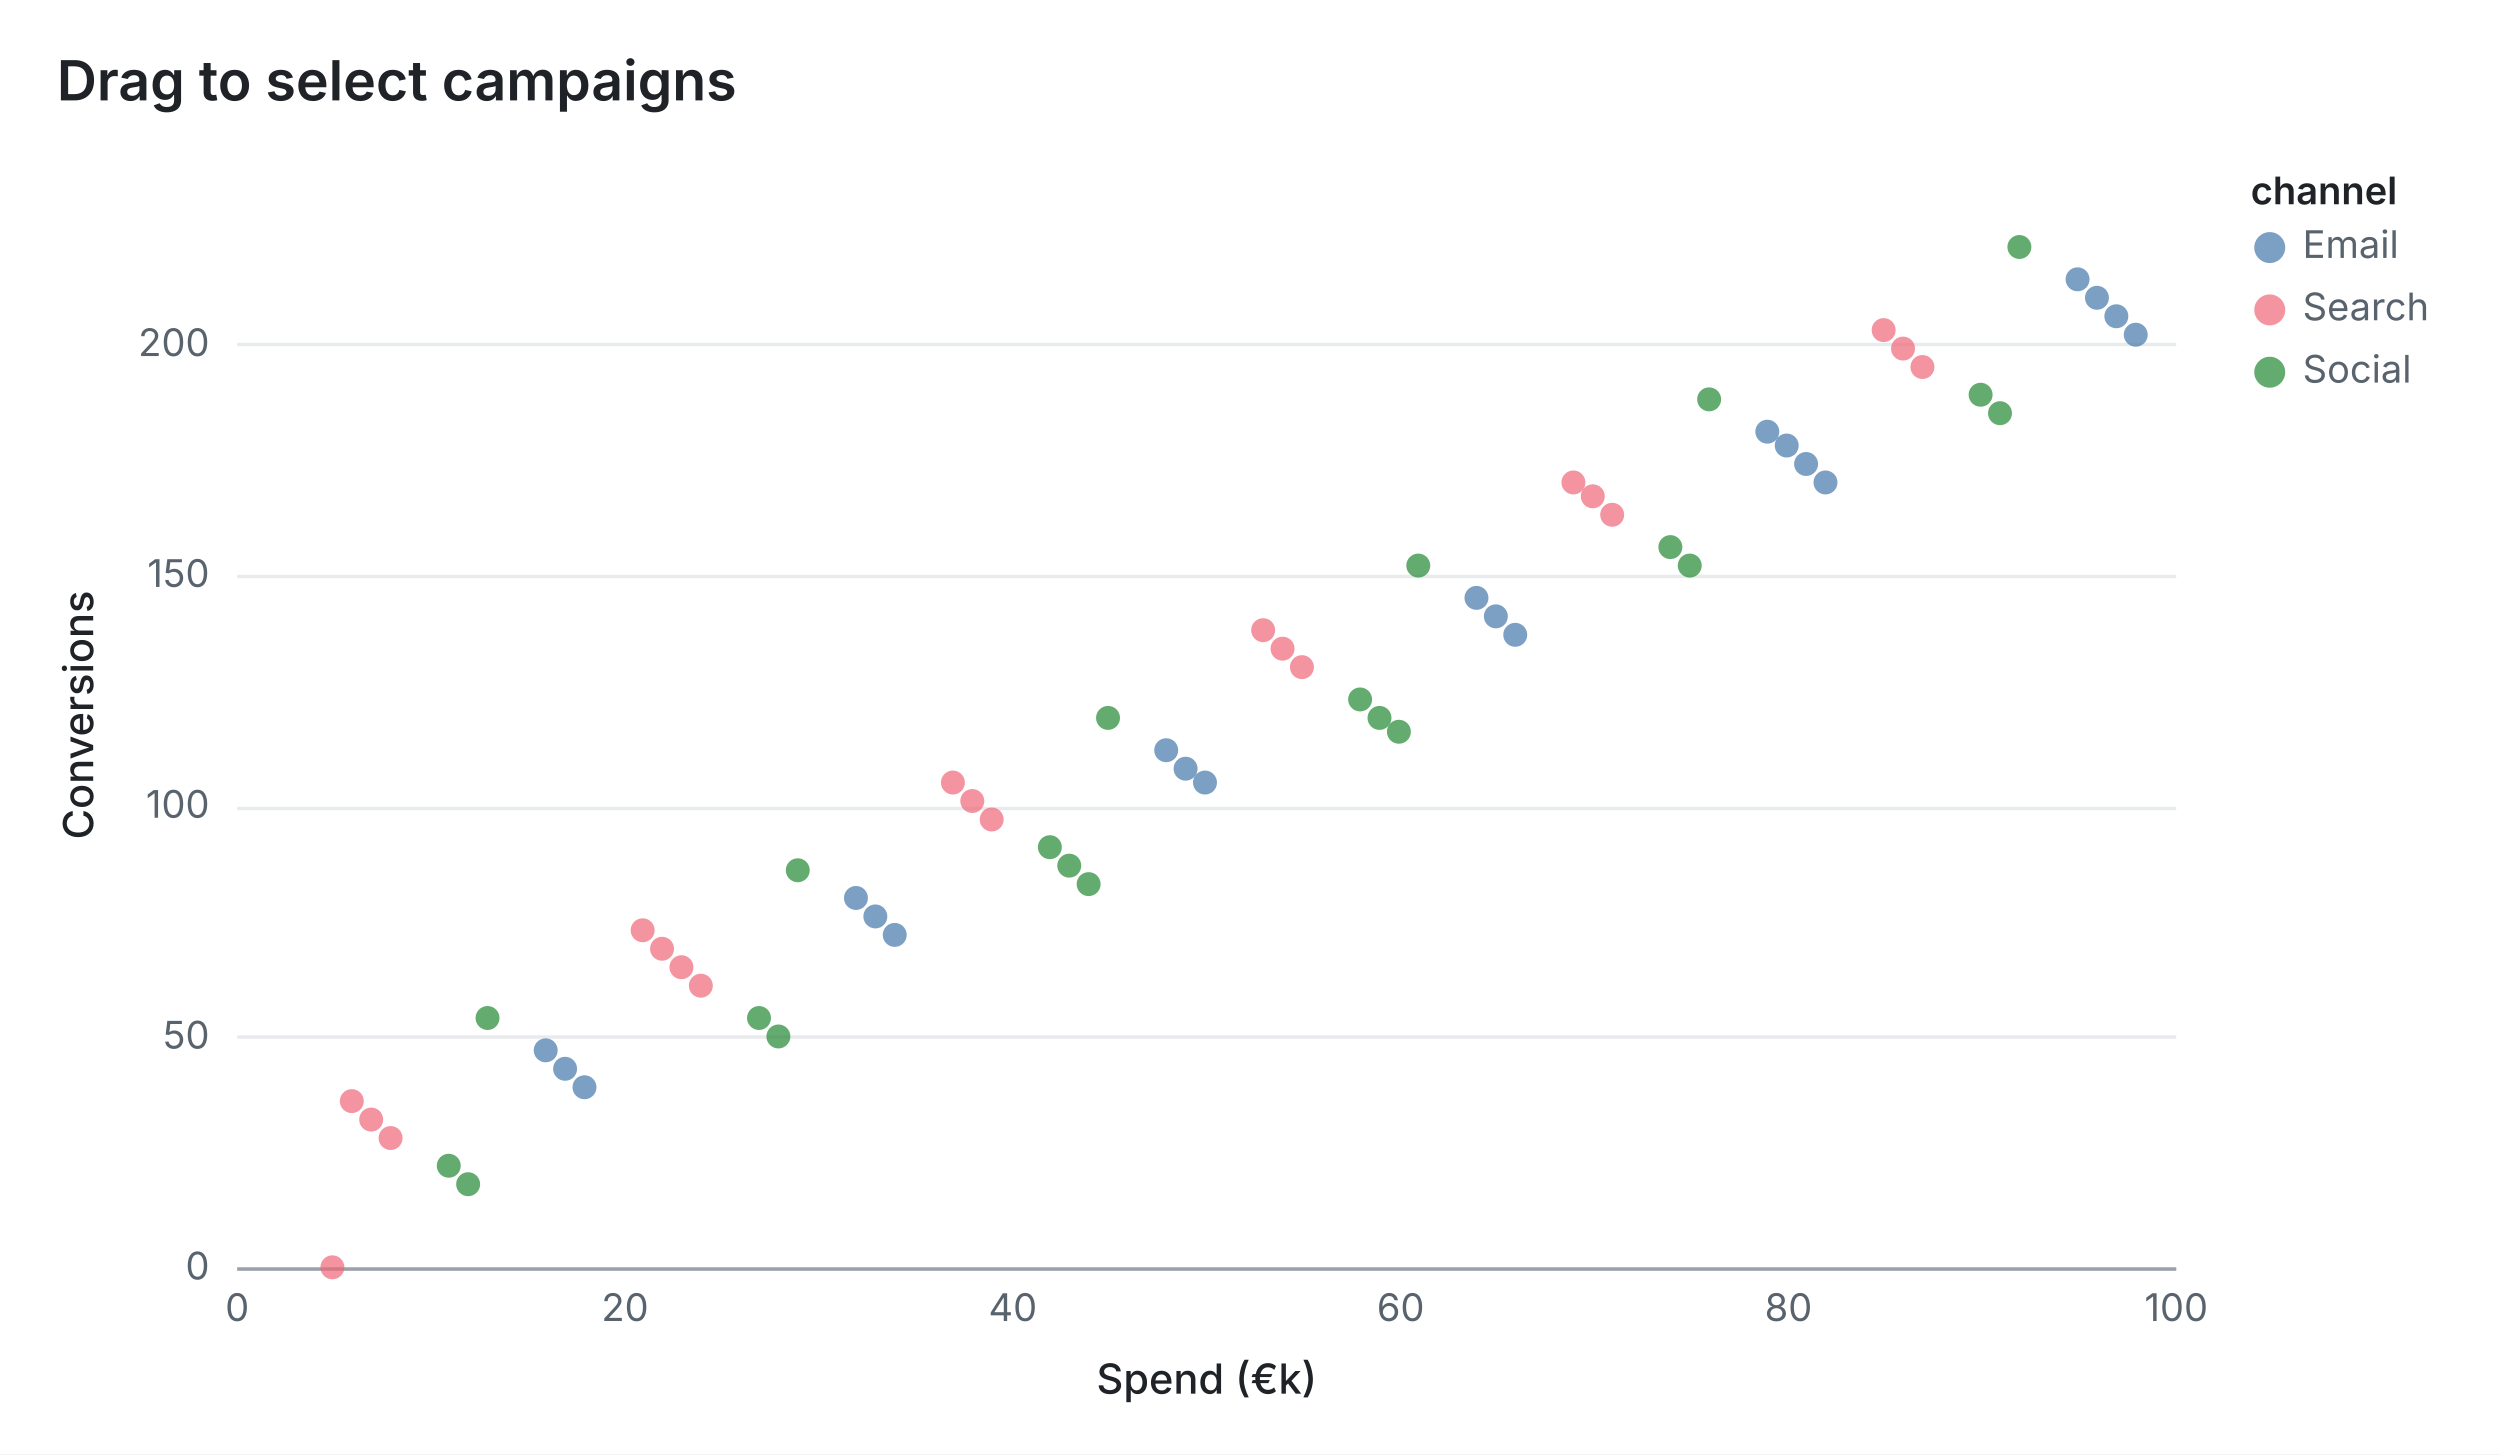
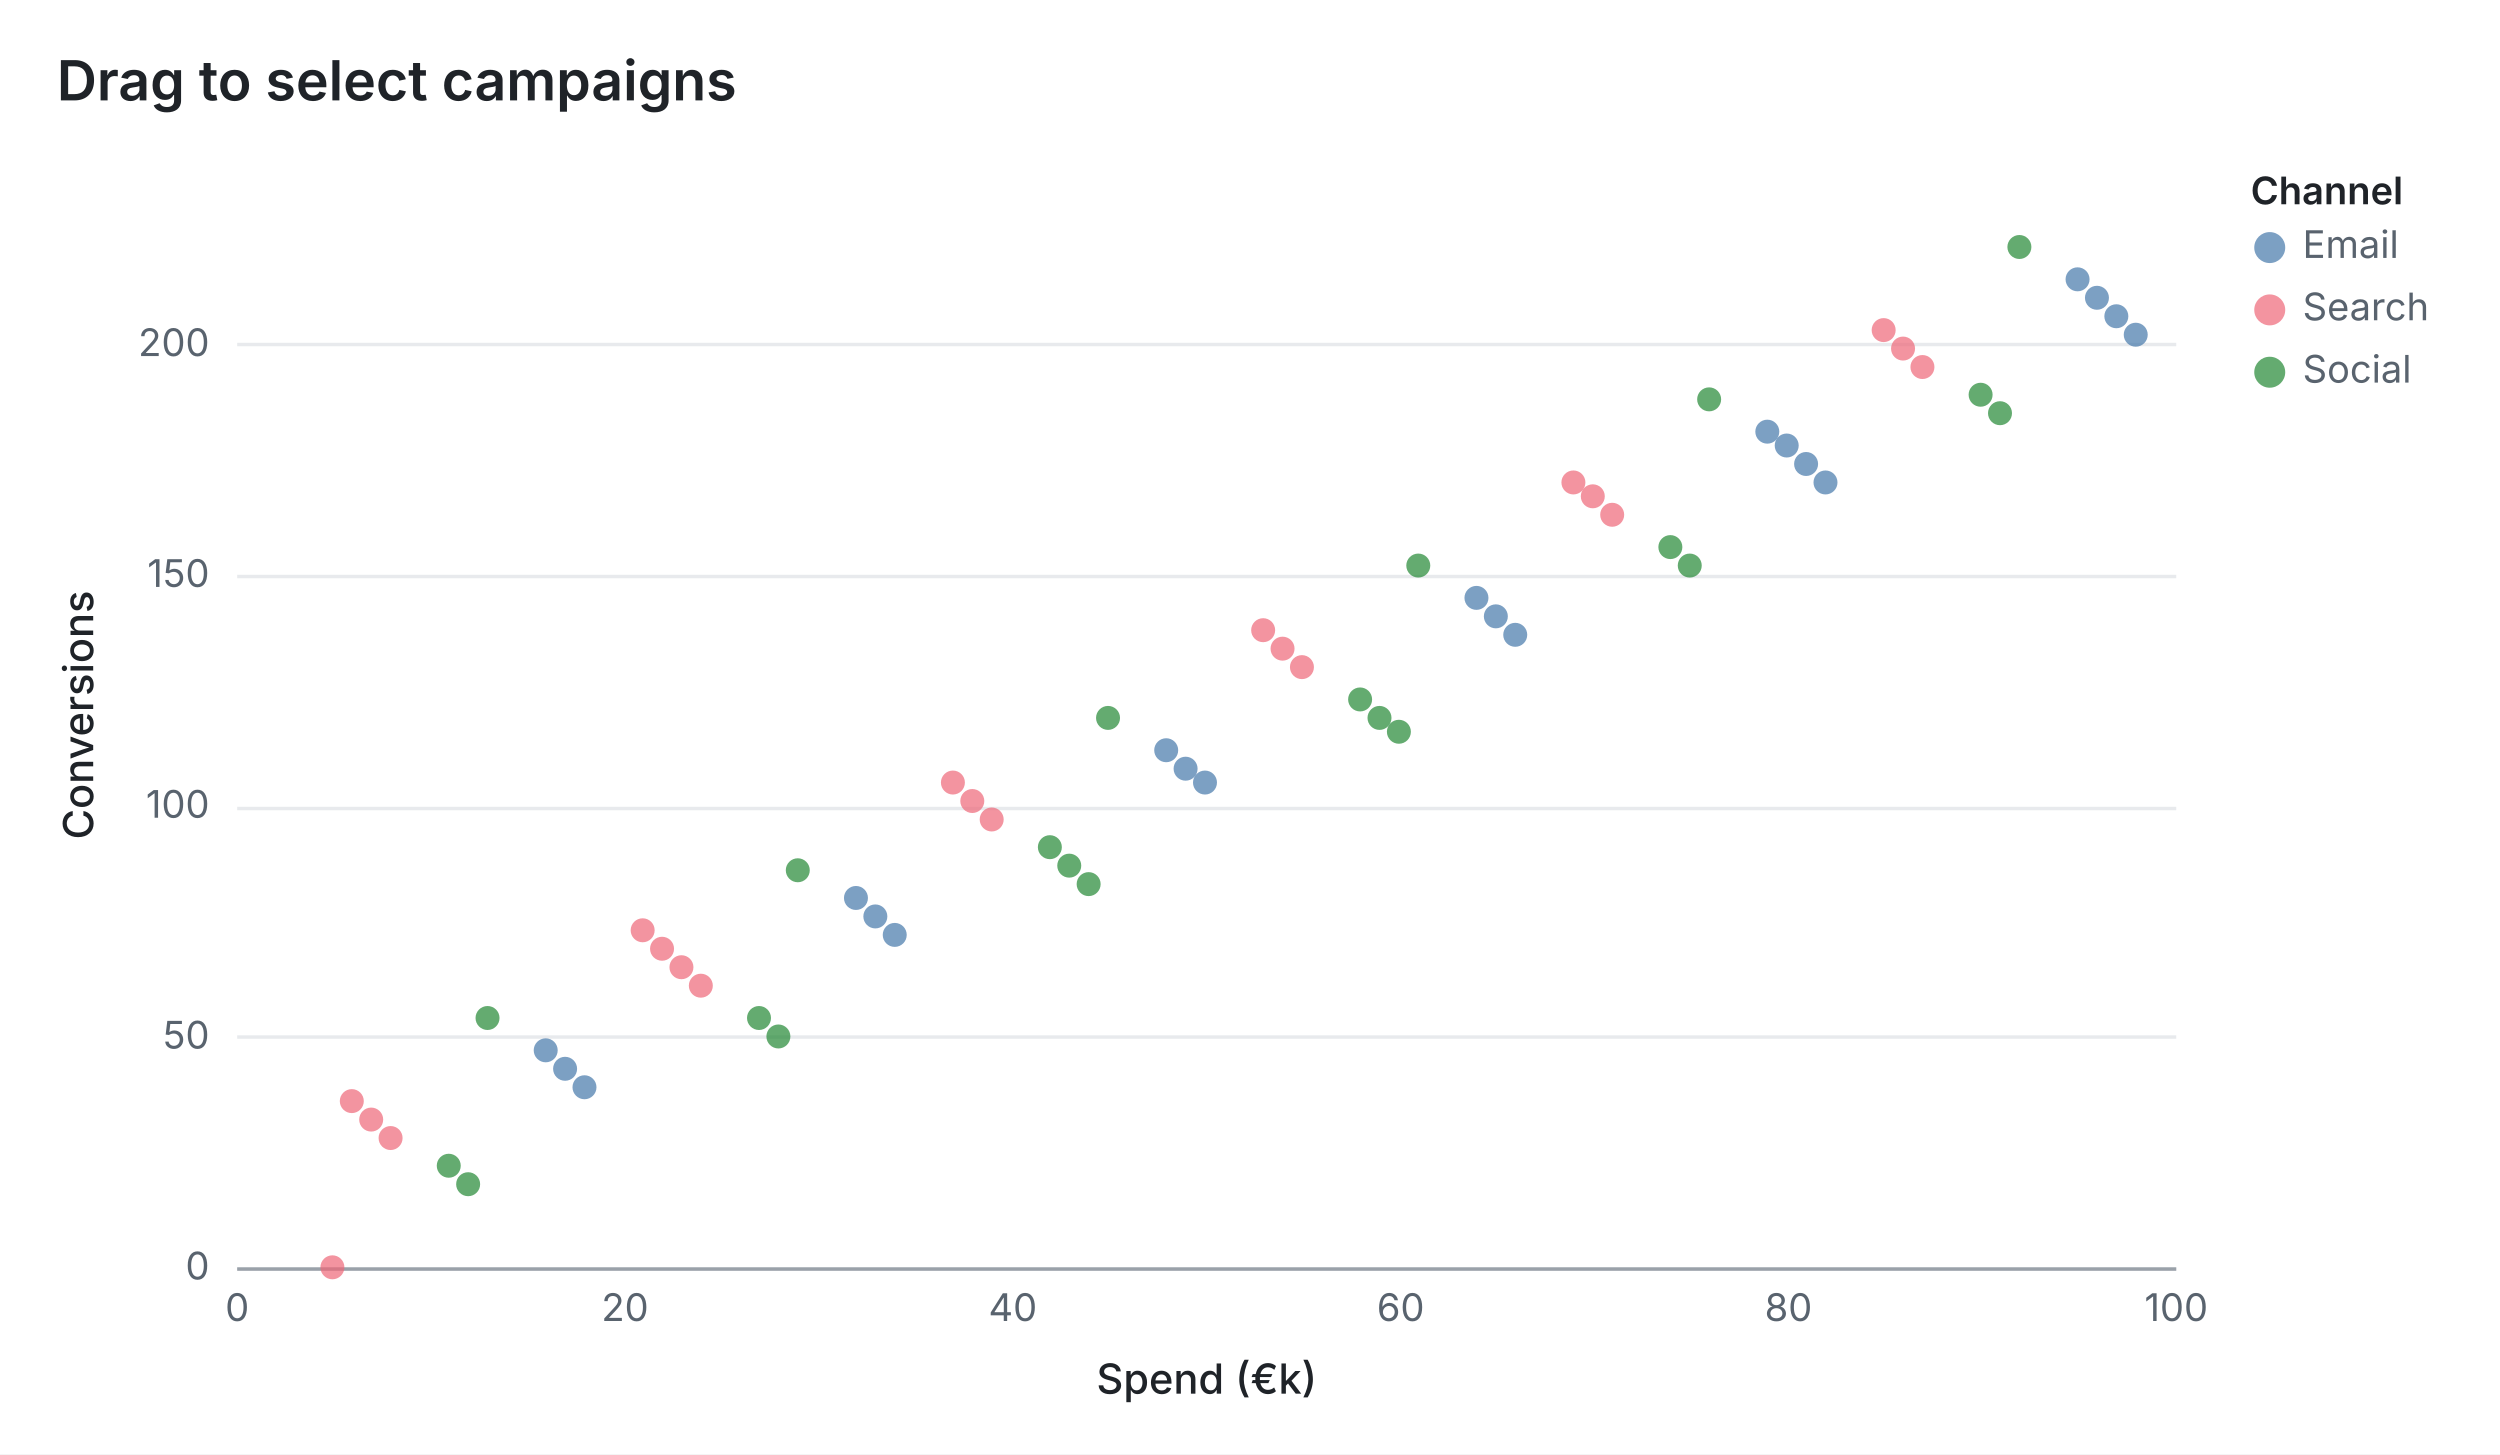
- <svg xmlns="http://www.w3.org/2000/svg" role="img" aria-labelledby="cce0333c4-0 cce0333c4-1" version="1.1" class="marks" width="722" height="420" viewBox="0 0 722 420">
+ <svg xmlns="http://www.w3.org/2000/svg" role="img" aria-labelledby="c05dc7dbd-0 c05dc7dbd-1" version="1.1" class="marks" width="722" height="420" viewBox="0 0 722 420">
  <rect width="722" height="420" fill="#FFFFFF" />
  <g fill="none" stroke-miterlimit="4" transform="translate(68,46)">
    <g class="mark-group role-frame root" role="graphics-object" aria-roledescription="group mark container">
      <g transform="translate(0,0)">
        <path class="background" aria-hidden="true" d="M0,0h560v320h-560Z" />
        <g>
          <g class="mark-group role-axis" aria-hidden="true">
            <g transform="translate(0.5,0.5)">
              <path class="background" aria-hidden="true" d="M0,0h0v0h0Z" pointer-events="none" />
              <g>
                <g class="mark-rule role-axis-grid" pointer-events="none">
                  <line transform="translate(0,320)" x2="560" y2="0" stroke="#E8EAED" stroke-width="1" stroke-dasharray="" opacity="1" />
                  <line transform="translate(0,253)" x2="560" y2="0" stroke="#E8EAED" stroke-width="1" stroke-dasharray="" opacity="1" />
                  <line transform="translate(0,187)" x2="560" y2="0" stroke="#E8EAED" stroke-width="1" stroke-dasharray="" opacity="1" />
                  <line transform="translate(0,120)" x2="560" y2="0" stroke="#E8EAED" stroke-width="1" stroke-dasharray="" opacity="1" />
                  <line transform="translate(0,53)" x2="560" y2="0" stroke="#E8EAED" stroke-width="1" stroke-dasharray="" opacity="1" />
                </g>
              </g>
              <path class="foreground" aria-hidden="true" d="" pointer-events="none" display="none" />
            </g>
          </g>
          <g class="mark-group role-axis" role="graphics-symbol" aria-roledescription="axis" aria-label="X-axis titled 'Spend (€k)' for a linear scale with values from 0 to 100">
            <g transform="translate(0.5,320.5)">
              <path class="background" aria-hidden="true" d="M0,0h0v0h0Z" pointer-events="none" />
              <g>
                <g class="mark-text role-axis-label" pointer-events="none">
                  <text text-anchor="middle" transform="translate(0,15)" font-family="Inter, sans-serif" font-size="11px" fill="#59636E" opacity="1">0</text>
                  <text text-anchor="middle" transform="translate(112,15)" font-family="Inter, sans-serif" font-size="11px" fill="#59636E" opacity="1">20</text>
                  <text text-anchor="middle" transform="translate(224,15)" font-family="Inter, sans-serif" font-size="11px" fill="#59636E" opacity="1">40</text>
                  <text text-anchor="middle" transform="translate(336,15)" font-family="Inter, sans-serif" font-size="11px" fill="#59636E" opacity="1">60</text>
                  <text text-anchor="middle" transform="translate(448,15)" font-family="Inter, sans-serif" font-size="11px" fill="#59636E" opacity="1">80</text>
                  <text text-anchor="middle" transform="translate(560,15)" font-family="Inter, sans-serif" font-size="11px" fill="#59636E" opacity="1">100</text>
                </g>
                <g class="mark-rule role-axis-domain" pointer-events="none">
                  <line transform="translate(0,0)" x2="560" y2="0" stroke="#9AA1A9" stroke-width="1" opacity="1" />
                </g>
                <g class="mark-text role-axis-title" pointer-events="none">
                  <text text-anchor="middle" transform="translate(280,36)" font-family="Inter, sans-serif" font-size="12px" font-weight="500" fill="#1F2328" opacity="1">Spend (€k)</text>
                </g>
              </g>
              <path class="foreground" aria-hidden="true" d="" pointer-events="none" display="none" />
            </g>
          </g>
          <g class="mark-group role-axis" role="graphics-symbol" aria-roledescription="axis" aria-label="Y-axis titled 'Conversions' for a linear scale with values from 0 to 240">
            <g transform="translate(0.5,0.5)">
              <path class="background" aria-hidden="true" d="M0,0h0v0h0Z" pointer-events="none" />
              <g>
                <g class="mark-text role-axis-label" pointer-events="none">
                  <text text-anchor="end" transform="translate(-8,323)" font-family="Inter, sans-serif" font-size="11px" fill="#59636E" opacity="1">0</text>
                  <text text-anchor="end" transform="translate(-8,256.3333)" font-family="Inter, sans-serif" font-size="11px" fill="#59636E" opacity="1">50</text>
                  <text text-anchor="end" transform="translate(-8,189.6667)" font-family="Inter, sans-serif" font-size="11px" fill="#59636E" opacity="1">100</text>
                  <text text-anchor="end" transform="translate(-8,123)" font-family="Inter, sans-serif" font-size="11px" fill="#59636E" opacity="1">150</text>
                  <text text-anchor="end" transform="translate(-8,56.33333)" font-family="Inter, sans-serif" font-size="11px" fill="#59636E" opacity="1">200</text>
                </g>
                <g class="mark-text role-axis-title" pointer-events="none">
                  <text text-anchor="middle" transform="translate(-38.5874,160) rotate(-90) translate(0,-3)" font-family="Inter, sans-serif" font-size="12px" font-weight="500" fill="#1F2328" opacity="1">Conversions</text>
                </g>
              </g>
              <path class="foreground" aria-hidden="true" d="" pointer-events="none" display="none" />
            </g>
          </g>
-           <g class="mark-rect role-mark brush_brush_bg" clip-path="url(#cce0333c4-2)" role="graphics-symbol" aria-roledescription="rect mark container">
+           <g class="mark-rect role-mark brush_brush_bg" clip-path="url(#c05dc7dbd-2)" role="graphics-symbol" aria-roledescription="rect mark container">
            <path d="M0,0h0v0h0Z" fill="#333" fill-opacity="0.125" />
          </g>
          <g class="mark-symbol role-mark marks" role="graphics-object" aria-roledescription="symbol mark container">
-             <path aria-label="Spend (€k): 5; Conversions: 0; channel: Search" role="graphics-symbol" aria-roledescription="point" transform="translate(28,320)" d="M3.464,0A3.464,3.464,0,1,1,-3.464,0A3.464,3.464,0,1,1,3.464,0" fill="#EE6677" stroke-width="1.5" opacity="0.7" />
-             <path aria-label="Spend (€k): 42; Conversions: 91; channel: Social" role="graphics-symbol" aria-roledescription="point" transform="translate(235.2,198.6667)" d="M3.464,0A3.464,3.464,0,1,1,-3.464,0A3.464,3.464,0,1,1,3.464,0" fill="#228833" stroke-width="1.5" opacity="0.7" />
-             <path aria-label="Spend (€k): 79; Conversions: 181; channel: Email" role="graphics-symbol" aria-roledescription="point" transform="translate(442.4,78.66667)" d="M3.464,0A3.464,3.464,0,1,1,-3.464,0A3.464,3.464,0,1,1,3.464,0" fill="#4477AA" stroke-width="1.5" opacity="0.7" />
-             <path aria-label="Spend (€k): 21; Conversions: 73; channel: Search" role="graphics-symbol" aria-roledescription="point" transform="translate(117.6,222.6667)" d="M3.464,0A3.464,3.464,0,1,1,-3.464,0A3.464,3.464,0,1,1,3.464,0" fill="#EE6677" stroke-width="1.5" opacity="0.7" />
-             <path aria-label="Spend (€k): 58; Conversions: 123; channel: Social" role="graphics-symbol" aria-roledescription="point" transform="translate(324.8,156)" d="M3.464,0A3.464,3.464,0,1,1,-3.464,0A3.464,3.464,0,1,1,3.464,0" fill="#228833" stroke-width="1.5" opacity="0.7" />
-             <path aria-label="Spend (€k): 95; Conversions: 214; channel: Email" role="graphics-symbol" aria-roledescription="point" transform="translate(532,34.66667)" d="M3.464,0A3.464,3.464,0,1,1,-3.464,0A3.464,3.464,0,1,1,3.464,0" fill="#4477AA" stroke-width="1.5" opacity="0.7" />
-             <path aria-label="Spend (€k): 37; Conversions: 105; channel: Search" role="graphics-symbol" aria-roledescription="point" transform="translate(207.2,180)" d="M3.464,0A3.464,3.464,0,1,1,-3.464,0A3.464,3.464,0,1,1,3.464,0" fill="#EE6677" stroke-width="1.5" opacity="0.7" />
-             <path aria-label="Spend (€k): 74; Conversions: 156; channel: Social" role="graphics-symbol" aria-roledescription="point" transform="translate(414.4,112)" d="M3.464,0A3.464,3.464,0,1,1,-3.464,0A3.464,3.464,0,1,1,3.464,0" fill="#228833" stroke-width="1.5" opacity="0.7" />
-             <path aria-label="Spend (€k): 16; Conversions: 47; channel: Email" role="graphics-symbol" aria-roledescription="point" transform="translate(89.6,257.3333)" d="M3.464,0A3.464,3.464,0,1,1,-3.464,0A3.464,3.464,0,1,1,3.464,0" fill="#4477AA" stroke-width="1.5" opacity="0.7" />
-             <path aria-label="Spend (€k): 53; Conversions: 138; channel: Search" role="graphics-symbol" aria-roledescription="point" transform="translate(296.8,136)" d="M3.464,0A3.464,3.464,0,1,1,-3.464,0A3.464,3.464,0,1,1,3.464,0" fill="#EE6677" stroke-width="1.5" opacity="0.7" />
-             <path aria-label="Spend (€k): 90; Conversions: 189; channel: Social" role="graphics-symbol" aria-roledescription="point" transform="translate(504,68)" d="M3.464,0A3.464,3.464,0,1,1,-3.464,0A3.464,3.464,0,1,1,3.464,0" fill="#228833" stroke-width="1.5" opacity="0.7" />
-             <path aria-label="Spend (€k): 32; Conversions: 80; channel: Email" role="graphics-symbol" aria-roledescription="point" transform="translate(179.2,213.3333)" d="M3.464,0A3.464,3.464,0,1,1,-3.464,0A3.464,3.464,0,1,1,3.464,0" fill="#4477AA" stroke-width="1.5" opacity="0.7" />
-             <path aria-label="Spend (€k): 69; Conversions: 170; channel: Search" role="graphics-symbol" aria-roledescription="point" transform="translate(386.4,93.33333)" d="M3.464,0A3.464,3.464,0,1,1,-3.464,0A3.464,3.464,0,1,1,3.464,0" fill="#EE6677" stroke-width="1.5" opacity="0.7" />
-             <path aria-label="Spend (€k): 11; Conversions: 22; channel: Social" role="graphics-symbol" aria-roledescription="point" transform="translate(61.6,290.6667)" d="M3.464,0A3.464,3.464,0,1,1,-3.464,0A3.464,3.464,0,1,1,3.464,0" fill="#228833" stroke-width="1.5" opacity="0.7" />
-             <path aria-label="Spend (€k): 48; Conversions: 112; channel: Email" role="graphics-symbol" aria-roledescription="point" transform="translate(268.8,170.6667)" d="M3.464,0A3.464,3.464,0,1,1,-3.464,0A3.464,3.464,0,1,1,3.464,0" fill="#4477AA" stroke-width="1.5" opacity="0.7" />
-             <path aria-label="Spend (€k): 85; Conversions: 203; channel: Search" role="graphics-symbol" aria-roledescription="point" transform="translate(476,49.33333)" d="M3.464,0A3.464,3.464,0,1,1,-3.464,0A3.464,3.464,0,1,1,3.464,0" fill="#EE6677" stroke-width="1.5" opacity="0.7" />
-             <path aria-label="Spend (€k): 27; Conversions: 54; channel: Social" role="graphics-symbol" aria-roledescription="point" transform="translate(151.2,248)" d="M3.464,0A3.464,3.464,0,1,1,-3.464,0A3.464,3.464,0,1,1,3.464,0" fill="#228833" stroke-width="1.5" opacity="0.7" />
-             <path aria-label="Spend (€k): 64; Conversions: 145; channel: Email" role="graphics-symbol" aria-roledescription="point" transform="translate(358.4,126.6667)" d="M3.464,0A3.464,3.464,0,1,1,-3.464,0A3.464,3.464,0,1,1,3.464,0" fill="#4477AA" stroke-width="1.5" opacity="0.7" />
-             <path aria-label="Spend (€k): 6; Conversions: 36; channel: Search" role="graphics-symbol" aria-roledescription="point" transform="translate(33.6,272)" d="M3.464,0A3.464,3.464,0,1,1,-3.464,0A3.464,3.464,0,1,1,3.464,0" fill="#EE6677" stroke-width="1.5" opacity="0.7" />
-             <path aria-label="Spend (€k): 43; Conversions: 87; channel: Social" role="graphics-symbol" aria-roledescription="point" transform="translate(240.8,204)" d="M3.464,0A3.464,3.464,0,1,1,-3.464,0A3.464,3.464,0,1,1,3.464,0" fill="#228833" stroke-width="1.5" opacity="0.7" />
-             <path aria-label="Spend (€k): 80; Conversions: 178; channel: Email" role="graphics-symbol" aria-roledescription="point" transform="translate(448,82.66667)" d="M3.464,0A3.464,3.464,0,1,1,-3.464,0A3.464,3.464,0,1,1,3.464,0" fill="#4477AA" stroke-width="1.5" opacity="0.7" />
-             <path aria-label="Spend (€k): 22; Conversions: 69; channel: Search" role="graphics-symbol" aria-roledescription="point" transform="translate(123.2,228)" d="M3.464,0A3.464,3.464,0,1,1,-3.464,0A3.464,3.464,0,1,1,3.464,0" fill="#EE6677" stroke-width="1.5" opacity="0.7" />
-             <path aria-label="Spend (€k): 59; Conversions: 119; channel: Social" role="graphics-symbol" aria-roledescription="point" transform="translate(330.4,161.3333)" d="M3.464,0A3.464,3.464,0,1,1,-3.464,0A3.464,3.464,0,1,1,3.464,0" fill="#228833" stroke-width="1.5" opacity="0.7" />
-             <path aria-label="Spend (€k): 96; Conversions: 210; channel: Email" role="graphics-symbol" aria-roledescription="point" transform="translate(537.6,40)" d="M3.464,0A3.464,3.464,0,1,1,-3.464,0A3.464,3.464,0,1,1,3.464,0" fill="#4477AA" stroke-width="1.5" opacity="0.7" />
-             <path aria-label="Spend (€k): 38; Conversions: 101; channel: Search" role="graphics-symbol" aria-roledescription="point" transform="translate(212.8,185.3333)" d="M3.464,0A3.464,3.464,0,1,1,-3.464,0A3.464,3.464,0,1,1,3.464,0" fill="#EE6677" stroke-width="1.5" opacity="0.7" />
-             <path aria-label="Spend (€k): 75; Conversions: 152; channel: Social" role="graphics-symbol" aria-roledescription="point" transform="translate(420,117.3333)" d="M3.464,0A3.464,3.464,0,1,1,-3.464,0A3.464,3.464,0,1,1,3.464,0" fill="#228833" stroke-width="1.5" opacity="0.7" />
-             <path aria-label="Spend (€k): 17; Conversions: 43; channel: Email" role="graphics-symbol" aria-roledescription="point" transform="translate(95.2,262.6667)" d="M3.464,0A3.464,3.464,0,1,1,-3.464,0A3.464,3.464,0,1,1,3.464,0" fill="#4477AA" stroke-width="1.5" opacity="0.7" />
-             <path aria-label="Spend (€k): 54; Conversions: 134; channel: Search" role="graphics-symbol" aria-roledescription="point" transform="translate(302.4,141.3333)" d="M3.464,0A3.464,3.464,0,1,1,-3.464,0A3.464,3.464,0,1,1,3.464,0" fill="#EE6677" stroke-width="1.5" opacity="0.7" />
-             <path aria-label="Spend (€k): 91; Conversions: 185; channel: Social" role="graphics-symbol" aria-roledescription="point" transform="translate(509.6,73.33333)" d="M3.464,0A3.464,3.464,0,1,1,-3.464,0A3.464,3.464,0,1,1,3.464,0" fill="#228833" stroke-width="1.5" opacity="0.7" />
-             <path aria-label="Spend (€k): 33; Conversions: 76; channel: Email" role="graphics-symbol" aria-roledescription="point" transform="translate(184.8,218.6667)" d="M3.464,0A3.464,3.464,0,1,1,-3.464,0A3.464,3.464,0,1,1,3.464,0" fill="#4477AA" stroke-width="1.5" opacity="0.7" />
-             <path aria-label="Spend (€k): 70; Conversions: 167; channel: Search" role="graphics-symbol" aria-roledescription="point" transform="translate(392,97.33333)" d="M3.464,0A3.464,3.464,0,1,1,-3.464,0A3.464,3.464,0,1,1,3.464,0" fill="#EE6677" stroke-width="1.5" opacity="0.7" />
-             <path aria-label="Spend (€k): 12; Conversions: 18; channel: Social" role="graphics-symbol" aria-roledescription="point" transform="translate(67.2,296)" d="M3.464,0A3.464,3.464,0,1,1,-3.464,0A3.464,3.464,0,1,1,3.464,0" fill="#228833" stroke-width="1.5" opacity="0.7" />
-             <path aria-label="Spend (€k): 49; Conversions: 108; channel: Email" role="graphics-symbol" aria-roledescription="point" transform="translate(274.4,176)" d="M3.464,0A3.464,3.464,0,1,1,-3.464,0A3.464,3.464,0,1,1,3.464,0" fill="#4477AA" stroke-width="1.5" opacity="0.7" />
-             <path aria-label="Spend (€k): 86; Conversions: 199; channel: Search" role="graphics-symbol" aria-roledescription="point" transform="translate(481.6,54.66667)" d="M3.464,0A3.464,3.464,0,1,1,-3.464,0A3.464,3.464,0,1,1,3.464,0" fill="#EE6677" stroke-width="1.5" opacity="0.7" />
-             <path aria-label="Spend (€k): 28; Conversions: 50; channel: Social" role="graphics-symbol" aria-roledescription="point" transform="translate(156.8,253.3333)" d="M3.464,0A3.464,3.464,0,1,1,-3.464,0A3.464,3.464,0,1,1,3.464,0" fill="#228833" stroke-width="1.5" opacity="0.7" />
-             <path aria-label="Spend (€k): 65; Conversions: 141; channel: Email" role="graphics-symbol" aria-roledescription="point" transform="translate(364,132)" d="M3.464,0A3.464,3.464,0,1,1,-3.464,0A3.464,3.464,0,1,1,3.464,0" fill="#4477AA" stroke-width="1.5" opacity="0.7" />
-             <path aria-label="Spend (€k): 7; Conversions: 32; channel: Search" role="graphics-symbol" aria-roledescription="point" transform="translate(39.2,277.3333)" d="M3.464,0A3.464,3.464,0,1,1,-3.464,0A3.464,3.464,0,1,1,3.464,0" fill="#EE6677" stroke-width="1.5" opacity="0.7" />
-             <path aria-label="Spend (€k): 44; Conversions: 83; channel: Social" role="graphics-symbol" aria-roledescription="point" transform="translate(246.4,209.3333)" d="M3.464,0A3.464,3.464,0,1,1,-3.464,0A3.464,3.464,0,1,1,3.464,0" fill="#228833" stroke-width="1.5" opacity="0.7" />
-             <path aria-label="Spend (€k): 81; Conversions: 174; channel: Email" role="graphics-symbol" aria-roledescription="point" transform="translate(453.6,88)" d="M3.464,0A3.464,3.464,0,1,1,-3.464,0A3.464,3.464,0,1,1,3.464,0" fill="#4477AA" stroke-width="1.5" opacity="0.7" />
-             <path aria-label="Spend (€k): 23; Conversions: 65; channel: Search" role="graphics-symbol" aria-roledescription="point" transform="translate(128.8,233.3333)" d="M3.464,0A3.464,3.464,0,1,1,-3.464,0A3.464,3.464,0,1,1,3.464,0" fill="#EE6677" stroke-width="1.5" opacity="0.7" />
-             <path aria-label="Spend (€k): 60; Conversions: 116; channel: Social" role="graphics-symbol" aria-roledescription="point" transform="translate(336,165.3333)" d="M3.464,0A3.464,3.464,0,1,1,-3.464,0A3.464,3.464,0,1,1,3.464,0" fill="#228833" stroke-width="1.5" opacity="0.7" />
-             <path aria-label="Spend (€k): 97; Conversions: 206; channel: Email" role="graphics-symbol" aria-roledescription="point" transform="translate(543.2,45.33333)" d="M3.464,0A3.464,3.464,0,1,1,-3.464,0A3.464,3.464,0,1,1,3.464,0" fill="#4477AA" stroke-width="1.5" opacity="0.7" />
-             <path aria-label="Spend (€k): 39; Conversions: 97; channel: Search" role="graphics-symbol" aria-roledescription="point" transform="translate(218.4,190.6667)" d="M3.464,0A3.464,3.464,0,1,1,-3.464,0A3.464,3.464,0,1,1,3.464,0" fill="#EE6677" stroke-width="1.5" opacity="0.7" />
-             <path aria-label="Spend (€k): 76; Conversions: 188; channel: Social" role="graphics-symbol" aria-roledescription="point" transform="translate(425.6,69.33333)" d="M3.464,0A3.464,3.464,0,1,1,-3.464,0A3.464,3.464,0,1,1,3.464,0" fill="#228833" stroke-width="1.5" opacity="0.7" />
-             <path aria-label="Spend (€k): 18; Conversions: 39; channel: Email" role="graphics-symbol" aria-roledescription="point" transform="translate(100.8,268)" d="M3.464,0A3.464,3.464,0,1,1,-3.464,0A3.464,3.464,0,1,1,3.464,0" fill="#4477AA" stroke-width="1.5" opacity="0.7" />
-             <path aria-label="Spend (€k): 55; Conversions: 130; channel: Search" role="graphics-symbol" aria-roledescription="point" transform="translate(308,146.6667)" d="M3.464,0A3.464,3.464,0,1,1,-3.464,0A3.464,3.464,0,1,1,3.464,0" fill="#EE6677" stroke-width="1.5" opacity="0.7" />
-             <path aria-label="Spend (€k): 92; Conversions: 221; channel: Social" role="graphics-symbol" aria-roledescription="point" transform="translate(515.2,25.33333)" d="M3.464,0A3.464,3.464,0,1,1,-3.464,0A3.464,3.464,0,1,1,3.464,0" fill="#228833" stroke-width="1.5" opacity="0.7" />
-             <path aria-label="Spend (€k): 34; Conversions: 72; channel: Email" role="graphics-symbol" aria-roledescription="point" transform="translate(190.4,224)" d="M3.464,0A3.464,3.464,0,1,1,-3.464,0A3.464,3.464,0,1,1,3.464,0" fill="#4477AA" stroke-width="1.5" opacity="0.7" />
-             <path aria-label="Spend (€k): 71; Conversions: 163; channel: Search" role="graphics-symbol" aria-roledescription="point" transform="translate(397.6,102.6667)" d="M3.464,0A3.464,3.464,0,1,1,-3.464,0A3.464,3.464,0,1,1,3.464,0" fill="#EE6677" stroke-width="1.5" opacity="0.7" />
-             <path aria-label="Spend (€k): 13; Conversions: 54; channel: Social" role="graphics-symbol" aria-roledescription="point" transform="translate(72.8,248)" d="M3.464,0A3.464,3.464,0,1,1,-3.464,0A3.464,3.464,0,1,1,3.464,0" fill="#228833" stroke-width="1.5" opacity="0.7" />
-             <path aria-label="Spend (€k): 50; Conversions: 105; channel: Email" role="graphics-symbol" aria-roledescription="point" transform="translate(280,180)" d="M3.464,0A3.464,3.464,0,1,1,-3.464,0A3.464,3.464,0,1,1,3.464,0" fill="#4477AA" stroke-width="1.5" opacity="0.7" />
-             <path aria-label="Spend (€k): 87; Conversions: 195; channel: Search" role="graphics-symbol" aria-roledescription="point" transform="translate(487.2,60)" d="M3.464,0A3.464,3.464,0,1,1,-3.464,0A3.464,3.464,0,1,1,3.464,0" fill="#EE6677" stroke-width="1.5" opacity="0.7" />
-             <path aria-label="Spend (€k): 29; Conversions: 86; channel: Social" role="graphics-symbol" aria-roledescription="point" transform="translate(162.4,205.3333)" d="M3.464,0A3.464,3.464,0,1,1,-3.464,0A3.464,3.464,0,1,1,3.464,0" fill="#228833" stroke-width="1.5" opacity="0.7" />
-             <path aria-label="Spend (€k): 66; Conversions: 137; channel: Email" role="graphics-symbol" aria-roledescription="point" transform="translate(369.6,137.3333)" d="M3.464,0A3.464,3.464,0,1,1,-3.464,0A3.464,3.464,0,1,1,3.464,0" fill="#4477AA" stroke-width="1.5" opacity="0.7" />
-             <path aria-label="Spend (€k): 8; Conversions: 28; channel: Search" role="graphics-symbol" aria-roledescription="point" transform="translate(44.8,282.6667)" d="M3.464,0A3.464,3.464,0,1,1,-3.464,0A3.464,3.464,0,1,1,3.464,0" fill="#EE6677" stroke-width="1.5" opacity="0.7" />
-             <path aria-label="Spend (€k): 45; Conversions: 119; channel: Social" role="graphics-symbol" aria-roledescription="point" transform="translate(252,161.3333)" d="M3.464,0A3.464,3.464,0,1,1,-3.464,0A3.464,3.464,0,1,1,3.464,0" fill="#228833" stroke-width="1.5" opacity="0.7" />
-             <path aria-label="Spend (€k): 82; Conversions: 170; channel: Email" role="graphics-symbol" aria-roledescription="point" transform="translate(459.2,93.33333)" d="M3.464,0A3.464,3.464,0,1,1,-3.464,0A3.464,3.464,0,1,1,3.464,0" fill="#4477AA" stroke-width="1.5" opacity="0.7" />
-             <path aria-label="Spend (€k): 24; Conversions: 61; channel: Search" role="graphics-symbol" aria-roledescription="point" transform="translate(134.4,238.6667)" d="M3.464,0A3.464,3.464,0,1,1,-3.464,0A3.464,3.464,0,1,1,3.464,0" fill="#EE6677" stroke-width="1.5" opacity="0.7" />
-             <path aria-label="Spend (€k): 61; Conversions: 152; channel: Social" role="graphics-symbol" aria-roledescription="point" transform="translate(341.6,117.3333)" d="M3.464,0A3.464,3.464,0,1,1,-3.464,0A3.464,3.464,0,1,1,3.464,0" fill="#228833" stroke-width="1.5" opacity="0.7" />
-             <path aria-label="Spend (€k): 98; Conversions: 202; channel: Email" role="graphics-symbol" aria-roledescription="point" transform="translate(548.8,50.66667)" d="M3.464,0A3.464,3.464,0,1,1,-3.464,0A3.464,3.464,0,1,1,3.464,0" fill="#4477AA" stroke-width="1.5" opacity="0.7" />
-           </g>
-           <g class="mark-rect role-mark brush_brush" clip-path="url(#cce0333c4-3)" role="graphics-symbol" aria-roledescription="rect mark container">
+             <path aria-label="Spend (€k): 5; Conversions: 0; Channel: Search" role="graphics-symbol" aria-roledescription="point" transform="translate(28,320)" d="M3.464,0A3.464,3.464,0,1,1,-3.464,0A3.464,3.464,0,1,1,3.464,0" fill="#EE6677" stroke-width="1.5" opacity="0.7" />
+             <path aria-label="Spend (€k): 42; Conversions: 91; Channel: Social" role="graphics-symbol" aria-roledescription="point" transform="translate(235.2,198.6667)" d="M3.464,0A3.464,3.464,0,1,1,-3.464,0A3.464,3.464,0,1,1,3.464,0" fill="#228833" stroke-width="1.5" opacity="0.7" />
+             <path aria-label="Spend (€k): 79; Conversions: 181; Channel: Email" role="graphics-symbol" aria-roledescription="point" transform="translate(442.4,78.66667)" d="M3.464,0A3.464,3.464,0,1,1,-3.464,0A3.464,3.464,0,1,1,3.464,0" fill="#4477AA" stroke-width="1.5" opacity="0.7" />
+             <path aria-label="Spend (€k): 21; Conversions: 73; Channel: Search" role="graphics-symbol" aria-roledescription="point" transform="translate(117.6,222.6667)" d="M3.464,0A3.464,3.464,0,1,1,-3.464,0A3.464,3.464,0,1,1,3.464,0" fill="#EE6677" stroke-width="1.5" opacity="0.7" />
+             <path aria-label="Spend (€k): 58; Conversions: 123; Channel: Social" role="graphics-symbol" aria-roledescription="point" transform="translate(324.8,156)" d="M3.464,0A3.464,3.464,0,1,1,-3.464,0A3.464,3.464,0,1,1,3.464,0" fill="#228833" stroke-width="1.5" opacity="0.7" />
+             <path aria-label="Spend (€k): 95; Conversions: 214; Channel: Email" role="graphics-symbol" aria-roledescription="point" transform="translate(532,34.66667)" d="M3.464,0A3.464,3.464,0,1,1,-3.464,0A3.464,3.464,0,1,1,3.464,0" fill="#4477AA" stroke-width="1.5" opacity="0.7" />
+             <path aria-label="Spend (€k): 37; Conversions: 105; Channel: Search" role="graphics-symbol" aria-roledescription="point" transform="translate(207.2,180)" d="M3.464,0A3.464,3.464,0,1,1,-3.464,0A3.464,3.464,0,1,1,3.464,0" fill="#EE6677" stroke-width="1.5" opacity="0.7" />
+             <path aria-label="Spend (€k): 74; Conversions: 156; Channel: Social" role="graphics-symbol" aria-roledescription="point" transform="translate(414.4,112)" d="M3.464,0A3.464,3.464,0,1,1,-3.464,0A3.464,3.464,0,1,1,3.464,0" fill="#228833" stroke-width="1.5" opacity="0.7" />
+             <path aria-label="Spend (€k): 16; Conversions: 47; Channel: Email" role="graphics-symbol" aria-roledescription="point" transform="translate(89.6,257.3333)" d="M3.464,0A3.464,3.464,0,1,1,-3.464,0A3.464,3.464,0,1,1,3.464,0" fill="#4477AA" stroke-width="1.5" opacity="0.7" />
+             <path aria-label="Spend (€k): 53; Conversions: 138; Channel: Search" role="graphics-symbol" aria-roledescription="point" transform="translate(296.8,136)" d="M3.464,0A3.464,3.464,0,1,1,-3.464,0A3.464,3.464,0,1,1,3.464,0" fill="#EE6677" stroke-width="1.5" opacity="0.7" />
+             <path aria-label="Spend (€k): 90; Conversions: 189; Channel: Social" role="graphics-symbol" aria-roledescription="point" transform="translate(504,68)" d="M3.464,0A3.464,3.464,0,1,1,-3.464,0A3.464,3.464,0,1,1,3.464,0" fill="#228833" stroke-width="1.5" opacity="0.7" />
+             <path aria-label="Spend (€k): 32; Conversions: 80; Channel: Email" role="graphics-symbol" aria-roledescription="point" transform="translate(179.2,213.3333)" d="M3.464,0A3.464,3.464,0,1,1,-3.464,0A3.464,3.464,0,1,1,3.464,0" fill="#4477AA" stroke-width="1.5" opacity="0.7" />
+             <path aria-label="Spend (€k): 69; Conversions: 170; Channel: Search" role="graphics-symbol" aria-roledescription="point" transform="translate(386.4,93.33333)" d="M3.464,0A3.464,3.464,0,1,1,-3.464,0A3.464,3.464,0,1,1,3.464,0" fill="#EE6677" stroke-width="1.5" opacity="0.7" />
+             <path aria-label="Spend (€k): 11; Conversions: 22; Channel: Social" role="graphics-symbol" aria-roledescription="point" transform="translate(61.6,290.6667)" d="M3.464,0A3.464,3.464,0,1,1,-3.464,0A3.464,3.464,0,1,1,3.464,0" fill="#228833" stroke-width="1.5" opacity="0.7" />
+             <path aria-label="Spend (€k): 48; Conversions: 112; Channel: Email" role="graphics-symbol" aria-roledescription="point" transform="translate(268.8,170.6667)" d="M3.464,0A3.464,3.464,0,1,1,-3.464,0A3.464,3.464,0,1,1,3.464,0" fill="#4477AA" stroke-width="1.5" opacity="0.7" />
+             <path aria-label="Spend (€k): 85; Conversions: 203; Channel: Search" role="graphics-symbol" aria-roledescription="point" transform="translate(476,49.33333)" d="M3.464,0A3.464,3.464,0,1,1,-3.464,0A3.464,3.464,0,1,1,3.464,0" fill="#EE6677" stroke-width="1.5" opacity="0.7" />
+             <path aria-label="Spend (€k): 27; Conversions: 54; Channel: Social" role="graphics-symbol" aria-roledescription="point" transform="translate(151.2,248)" d="M3.464,0A3.464,3.464,0,1,1,-3.464,0A3.464,3.464,0,1,1,3.464,0" fill="#228833" stroke-width="1.5" opacity="0.7" />
+             <path aria-label="Spend (€k): 64; Conversions: 145; Channel: Email" role="graphics-symbol" aria-roledescription="point" transform="translate(358.4,126.6667)" d="M3.464,0A3.464,3.464,0,1,1,-3.464,0A3.464,3.464,0,1,1,3.464,0" fill="#4477AA" stroke-width="1.5" opacity="0.7" />
+             <path aria-label="Spend (€k): 6; Conversions: 36; Channel: Search" role="graphics-symbol" aria-roledescription="point" transform="translate(33.6,272)" d="M3.464,0A3.464,3.464,0,1,1,-3.464,0A3.464,3.464,0,1,1,3.464,0" fill="#EE6677" stroke-width="1.5" opacity="0.7" />
+             <path aria-label="Spend (€k): 43; Conversions: 87; Channel: Social" role="graphics-symbol" aria-roledescription="point" transform="translate(240.8,204)" d="M3.464,0A3.464,3.464,0,1,1,-3.464,0A3.464,3.464,0,1,1,3.464,0" fill="#228833" stroke-width="1.5" opacity="0.7" />
+             <path aria-label="Spend (€k): 80; Conversions: 178; Channel: Email" role="graphics-symbol" aria-roledescription="point" transform="translate(448,82.66667)" d="M3.464,0A3.464,3.464,0,1,1,-3.464,0A3.464,3.464,0,1,1,3.464,0" fill="#4477AA" stroke-width="1.5" opacity="0.7" />
+             <path aria-label="Spend (€k): 22; Conversions: 69; Channel: Search" role="graphics-symbol" aria-roledescription="point" transform="translate(123.2,228)" d="M3.464,0A3.464,3.464,0,1,1,-3.464,0A3.464,3.464,0,1,1,3.464,0" fill="#EE6677" stroke-width="1.5" opacity="0.7" />
+             <path aria-label="Spend (€k): 59; Conversions: 119; Channel: Social" role="graphics-symbol" aria-roledescription="point" transform="translate(330.4,161.3333)" d="M3.464,0A3.464,3.464,0,1,1,-3.464,0A3.464,3.464,0,1,1,3.464,0" fill="#228833" stroke-width="1.5" opacity="0.7" />
+             <path aria-label="Spend (€k): 96; Conversions: 210; Channel: Email" role="graphics-symbol" aria-roledescription="point" transform="translate(537.6,40)" d="M3.464,0A3.464,3.464,0,1,1,-3.464,0A3.464,3.464,0,1,1,3.464,0" fill="#4477AA" stroke-width="1.5" opacity="0.7" />
+             <path aria-label="Spend (€k): 38; Conversions: 101; Channel: Search" role="graphics-symbol" aria-roledescription="point" transform="translate(212.8,185.3333)" d="M3.464,0A3.464,3.464,0,1,1,-3.464,0A3.464,3.464,0,1,1,3.464,0" fill="#EE6677" stroke-width="1.5" opacity="0.7" />
+             <path aria-label="Spend (€k): 75; Conversions: 152; Channel: Social" role="graphics-symbol" aria-roledescription="point" transform="translate(420,117.3333)" d="M3.464,0A3.464,3.464,0,1,1,-3.464,0A3.464,3.464,0,1,1,3.464,0" fill="#228833" stroke-width="1.5" opacity="0.7" />
+             <path aria-label="Spend (€k): 17; Conversions: 43; Channel: Email" role="graphics-symbol" aria-roledescription="point" transform="translate(95.2,262.6667)" d="M3.464,0A3.464,3.464,0,1,1,-3.464,0A3.464,3.464,0,1,1,3.464,0" fill="#4477AA" stroke-width="1.5" opacity="0.7" />
+             <path aria-label="Spend (€k): 54; Conversions: 134; Channel: Search" role="graphics-symbol" aria-roledescription="point" transform="translate(302.4,141.3333)" d="M3.464,0A3.464,3.464,0,1,1,-3.464,0A3.464,3.464,0,1,1,3.464,0" fill="#EE6677" stroke-width="1.5" opacity="0.7" />
+             <path aria-label="Spend (€k): 91; Conversions: 185; Channel: Social" role="graphics-symbol" aria-roledescription="point" transform="translate(509.6,73.33333)" d="M3.464,0A3.464,3.464,0,1,1,-3.464,0A3.464,3.464,0,1,1,3.464,0" fill="#228833" stroke-width="1.5" opacity="0.7" />
+             <path aria-label="Spend (€k): 33; Conversions: 76; Channel: Email" role="graphics-symbol" aria-roledescription="point" transform="translate(184.8,218.6667)" d="M3.464,0A3.464,3.464,0,1,1,-3.464,0A3.464,3.464,0,1,1,3.464,0" fill="#4477AA" stroke-width="1.5" opacity="0.7" />
+             <path aria-label="Spend (€k): 70; Conversions: 167; Channel: Search" role="graphics-symbol" aria-roledescription="point" transform="translate(392,97.33333)" d="M3.464,0A3.464,3.464,0,1,1,-3.464,0A3.464,3.464,0,1,1,3.464,0" fill="#EE6677" stroke-width="1.5" opacity="0.7" />
+             <path aria-label="Spend (€k): 12; Conversions: 18; Channel: Social" role="graphics-symbol" aria-roledescription="point" transform="translate(67.2,296)" d="M3.464,0A3.464,3.464,0,1,1,-3.464,0A3.464,3.464,0,1,1,3.464,0" fill="#228833" stroke-width="1.5" opacity="0.7" />
+             <path aria-label="Spend (€k): 49; Conversions: 108; Channel: Email" role="graphics-symbol" aria-roledescription="point" transform="translate(274.4,176)" d="M3.464,0A3.464,3.464,0,1,1,-3.464,0A3.464,3.464,0,1,1,3.464,0" fill="#4477AA" stroke-width="1.5" opacity="0.7" />
+             <path aria-label="Spend (€k): 86; Conversions: 199; Channel: Search" role="graphics-symbol" aria-roledescription="point" transform="translate(481.6,54.66667)" d="M3.464,0A3.464,3.464,0,1,1,-3.464,0A3.464,3.464,0,1,1,3.464,0" fill="#EE6677" stroke-width="1.5" opacity="0.7" />
+             <path aria-label="Spend (€k): 28; Conversions: 50; Channel: Social" role="graphics-symbol" aria-roledescription="point" transform="translate(156.8,253.3333)" d="M3.464,0A3.464,3.464,0,1,1,-3.464,0A3.464,3.464,0,1,1,3.464,0" fill="#228833" stroke-width="1.5" opacity="0.7" />
+             <path aria-label="Spend (€k): 65; Conversions: 141; Channel: Email" role="graphics-symbol" aria-roledescription="point" transform="translate(364,132)" d="M3.464,0A3.464,3.464,0,1,1,-3.464,0A3.464,3.464,0,1,1,3.464,0" fill="#4477AA" stroke-width="1.5" opacity="0.7" />
+             <path aria-label="Spend (€k): 7; Conversions: 32; Channel: Search" role="graphics-symbol" aria-roledescription="point" transform="translate(39.2,277.3333)" d="M3.464,0A3.464,3.464,0,1,1,-3.464,0A3.464,3.464,0,1,1,3.464,0" fill="#EE6677" stroke-width="1.5" opacity="0.7" />
+             <path aria-label="Spend (€k): 44; Conversions: 83; Channel: Social" role="graphics-symbol" aria-roledescription="point" transform="translate(246.4,209.3333)" d="M3.464,0A3.464,3.464,0,1,1,-3.464,0A3.464,3.464,0,1,1,3.464,0" fill="#228833" stroke-width="1.5" opacity="0.7" />
+             <path aria-label="Spend (€k): 81; Conversions: 174; Channel: Email" role="graphics-symbol" aria-roledescription="point" transform="translate(453.6,88)" d="M3.464,0A3.464,3.464,0,1,1,-3.464,0A3.464,3.464,0,1,1,3.464,0" fill="#4477AA" stroke-width="1.5" opacity="0.7" />
+             <path aria-label="Spend (€k): 23; Conversions: 65; Channel: Search" role="graphics-symbol" aria-roledescription="point" transform="translate(128.8,233.3333)" d="M3.464,0A3.464,3.464,0,1,1,-3.464,0A3.464,3.464,0,1,1,3.464,0" fill="#EE6677" stroke-width="1.5" opacity="0.7" />
+             <path aria-label="Spend (€k): 60; Conversions: 116; Channel: Social" role="graphics-symbol" aria-roledescription="point" transform="translate(336,165.3333)" d="M3.464,0A3.464,3.464,0,1,1,-3.464,0A3.464,3.464,0,1,1,3.464,0" fill="#228833" stroke-width="1.5" opacity="0.7" />
+             <path aria-label="Spend (€k): 97; Conversions: 206; Channel: Email" role="graphics-symbol" aria-roledescription="point" transform="translate(543.2,45.33333)" d="M3.464,0A3.464,3.464,0,1,1,-3.464,0A3.464,3.464,0,1,1,3.464,0" fill="#4477AA" stroke-width="1.5" opacity="0.7" />
+             <path aria-label="Spend (€k): 39; Conversions: 97; Channel: Search" role="graphics-symbol" aria-roledescription="point" transform="translate(218.4,190.6667)" d="M3.464,0A3.464,3.464,0,1,1,-3.464,0A3.464,3.464,0,1,1,3.464,0" fill="#EE6677" stroke-width="1.5" opacity="0.7" />
+             <path aria-label="Spend (€k): 76; Conversions: 188; Channel: Social" role="graphics-symbol" aria-roledescription="point" transform="translate(425.6,69.33333)" d="M3.464,0A3.464,3.464,0,1,1,-3.464,0A3.464,3.464,0,1,1,3.464,0" fill="#228833" stroke-width="1.5" opacity="0.7" />
+             <path aria-label="Spend (€k): 18; Conversions: 39; Channel: Email" role="graphics-symbol" aria-roledescription="point" transform="translate(100.8,268)" d="M3.464,0A3.464,3.464,0,1,1,-3.464,0A3.464,3.464,0,1,1,3.464,0" fill="#4477AA" stroke-width="1.5" opacity="0.7" />
+             <path aria-label="Spend (€k): 55; Conversions: 130; Channel: Search" role="graphics-symbol" aria-roledescription="point" transform="translate(308,146.6667)" d="M3.464,0A3.464,3.464,0,1,1,-3.464,0A3.464,3.464,0,1,1,3.464,0" fill="#EE6677" stroke-width="1.5" opacity="0.7" />
+             <path aria-label="Spend (€k): 92; Conversions: 221; Channel: Social" role="graphics-symbol" aria-roledescription="point" transform="translate(515.2,25.33333)" d="M3.464,0A3.464,3.464,0,1,1,-3.464,0A3.464,3.464,0,1,1,3.464,0" fill="#228833" stroke-width="1.5" opacity="0.7" />
+             <path aria-label="Spend (€k): 34; Conversions: 72; Channel: Email" role="graphics-symbol" aria-roledescription="point" transform="translate(190.4,224)" d="M3.464,0A3.464,3.464,0,1,1,-3.464,0A3.464,3.464,0,1,1,3.464,0" fill="#4477AA" stroke-width="1.5" opacity="0.7" />
+             <path aria-label="Spend (€k): 71; Conversions: 163; Channel: Search" role="graphics-symbol" aria-roledescription="point" transform="translate(397.6,102.6667)" d="M3.464,0A3.464,3.464,0,1,1,-3.464,0A3.464,3.464,0,1,1,3.464,0" fill="#EE6677" stroke-width="1.5" opacity="0.7" />
+             <path aria-label="Spend (€k): 13; Conversions: 54; Channel: Social" role="graphics-symbol" aria-roledescription="point" transform="translate(72.8,248)" d="M3.464,0A3.464,3.464,0,1,1,-3.464,0A3.464,3.464,0,1,1,3.464,0" fill="#228833" stroke-width="1.5" opacity="0.7" />
+             <path aria-label="Spend (€k): 50; Conversions: 105; Channel: Email" role="graphics-symbol" aria-roledescription="point" transform="translate(280,180)" d="M3.464,0A3.464,3.464,0,1,1,-3.464,0A3.464,3.464,0,1,1,3.464,0" fill="#4477AA" stroke-width="1.5" opacity="0.7" />
+             <path aria-label="Spend (€k): 87; Conversions: 195; Channel: Search" role="graphics-symbol" aria-roledescription="point" transform="translate(487.2,60)" d="M3.464,0A3.464,3.464,0,1,1,-3.464,0A3.464,3.464,0,1,1,3.464,0" fill="#EE6677" stroke-width="1.5" opacity="0.7" />
+             <path aria-label="Spend (€k): 29; Conversions: 86; Channel: Social" role="graphics-symbol" aria-roledescription="point" transform="translate(162.4,205.3333)" d="M3.464,0A3.464,3.464,0,1,1,-3.464,0A3.464,3.464,0,1,1,3.464,0" fill="#228833" stroke-width="1.5" opacity="0.7" />
+             <path aria-label="Spend (€k): 66; Conversions: 137; Channel: Email" role="graphics-symbol" aria-roledescription="point" transform="translate(369.6,137.3333)" d="M3.464,0A3.464,3.464,0,1,1,-3.464,0A3.464,3.464,0,1,1,3.464,0" fill="#4477AA" stroke-width="1.5" opacity="0.7" />
+             <path aria-label="Spend (€k): 8; Conversions: 28; Channel: Search" role="graphics-symbol" aria-roledescription="point" transform="translate(44.8,282.6667)" d="M3.464,0A3.464,3.464,0,1,1,-3.464,0A3.464,3.464,0,1,1,3.464,0" fill="#EE6677" stroke-width="1.5" opacity="0.7" />
+             <path aria-label="Spend (€k): 45; Conversions: 119; Channel: Social" role="graphics-symbol" aria-roledescription="point" transform="translate(252,161.3333)" d="M3.464,0A3.464,3.464,0,1,1,-3.464,0A3.464,3.464,0,1,1,3.464,0" fill="#228833" stroke-width="1.5" opacity="0.7" />
+             <path aria-label="Spend (€k): 82; Conversions: 170; Channel: Email" role="graphics-symbol" aria-roledescription="point" transform="translate(459.2,93.33333)" d="M3.464,0A3.464,3.464,0,1,1,-3.464,0A3.464,3.464,0,1,1,3.464,0" fill="#4477AA" stroke-width="1.5" opacity="0.7" />
+             <path aria-label="Spend (€k): 24; Conversions: 61; Channel: Search" role="graphics-symbol" aria-roledescription="point" transform="translate(134.4,238.6667)" d="M3.464,0A3.464,3.464,0,1,1,-3.464,0A3.464,3.464,0,1,1,3.464,0" fill="#EE6677" stroke-width="1.5" opacity="0.7" />
+             <path aria-label="Spend (€k): 61; Conversions: 152; Channel: Social" role="graphics-symbol" aria-roledescription="point" transform="translate(341.6,117.3333)" d="M3.464,0A3.464,3.464,0,1,1,-3.464,0A3.464,3.464,0,1,1,3.464,0" fill="#228833" stroke-width="1.5" opacity="0.7" />
+             <path aria-label="Spend (€k): 98; Conversions: 202; Channel: Email" role="graphics-symbol" aria-roledescription="point" transform="translate(548.8,50.66667)" d="M3.464,0A3.464,3.464,0,1,1,-3.464,0A3.464,3.464,0,1,1,3.464,0" fill="#4477AA" stroke-width="1.5" opacity="0.7" />
+           </g>
+           <g class="mark-rect role-mark brush_brush" clip-path="url(#c05dc7dbd-3)" role="graphics-symbol" aria-roledescription="rect mark container">
            <path d="M0,0h0v0h0Z" />
          </g>
-           <g class="mark-group role-legend" role="graphics-symbol" aria-roledescription="legend" aria-label="Symbol legend titled 'channel' for fill color with 3 values: Email, Search, Social">
+           <g class="mark-group role-legend" role="graphics-symbol" aria-roledescription="legend" aria-label="Symbol legend titled 'Channel' for fill color with 3 values: Email, Search, Social">
            <g transform="translate(578,0)">
              <path class="background" aria-hidden="true" d="M0,0h60v71h-60Z" pointer-events="none" />
              <g>
                <g class="mark-group role-legend-entry">
                  <g transform="translate(4,20)">
                    <path class="background" aria-hidden="true" d="M0,0h0v0h0Z" pointer-events="none" />
                    <g>
                      <g class="mark-group role-scope" role="graphics-object" aria-roledescription="group mark container">
                        <g transform="translate(0,0)">
                          <path class="background" aria-hidden="true" d="M0,0h51.577v10.5h-51.577Z" pointer-events="none" opacity="1" />
                          <g>
                            <g class="mark-symbol role-legend-symbol" pointer-events="none">
                              <path transform="translate(5.5,5.5)" d="M4.472,0A4.472,4.472,0,1,1,-4.472,0A4.472,4.472,0,1,1,4.472,0" fill="#4477AA" stroke-width="1.5" opacity="0.7" />
                            </g>
                            <g class="mark-text role-legend-label" pointer-events="none">
                              <text text-anchor="start" transform="translate(15,8.5)" font-family="Inter, sans-serif" font-size="11px" fill="#59636E" opacity="1">Email</text>
                            </g>
                          </g>
                          <path class="foreground" aria-hidden="true" d="" pointer-events="none" display="none" />
                        </g>
                        <g transform="translate(0,18)">
                          <path class="background" aria-hidden="true" d="M0,0h51.577v10.5h-51.577Z" pointer-events="none" opacity="1" />
                          <g>
                            <g class="mark-symbol role-legend-symbol" pointer-events="none">
                              <path transform="translate(5.5,5.5)" d="M4.472,0A4.472,4.472,0,1,1,-4.472,0A4.472,4.472,0,1,1,4.472,0" fill="#EE6677" stroke-width="1.5" opacity="0.7" />
                            </g>
                            <g class="mark-text role-legend-label" pointer-events="none">
                              <text text-anchor="start" transform="translate(15,8.5)" font-family="Inter, sans-serif" font-size="11px" fill="#59636E" opacity="1">Search</text>
                            </g>
                          </g>
                          <path class="foreground" aria-hidden="true" d="" pointer-events="none" display="none" />
                        </g>
                        <g transform="translate(0,36)">
                          <path class="background" aria-hidden="true" d="M0,0h51.577v10.5h-51.577Z" pointer-events="none" opacity="1" />
                          <g>
                            <g class="mark-symbol role-legend-symbol" pointer-events="none">
                              <path transform="translate(5.5,5.5)" d="M4.472,0A4.472,4.472,0,1,1,-4.472,0A4.472,4.472,0,1,1,4.472,0" fill="#228833" stroke-width="1.5" opacity="0.7" />
                            </g>
                            <g class="mark-text role-legend-label" pointer-events="none">
                              <text text-anchor="start" transform="translate(15,8.5)" font-family="Inter, sans-serif" font-size="11px" fill="#59636E" opacity="1">Social</text>
                            </g>
                          </g>
                          <path class="foreground" aria-hidden="true" d="" pointer-events="none" display="none" />
                        </g>
                      </g>
                    </g>
                    <path class="foreground" aria-hidden="true" d="" pointer-events="none" display="none" />
                  </g>
                </g>
                <g class="mark-text role-legend-title" pointer-events="none">
-                   <text text-anchor="start" transform="translate(4,13)" font-family="Inter, sans-serif" font-size="11px" font-weight="600" fill="#1F2328" opacity="1">channel</text>
+                   <text text-anchor="start" transform="translate(4,13)" font-family="Inter, sans-serif" font-size="11px" font-weight="600" fill="#1F2328" opacity="1">Channel</text>
                </g>
              </g>
              <path class="foreground" aria-hidden="true" d="" pointer-events="none" display="none" />
            </g>
          </g>
          <g class="mark-group role-title">
            <g transform="translate(-51.5874,-30)">
              <path class="background" aria-hidden="true" d="M0,0h0v0h0Z" pointer-events="none" />
              <g>
                <g class="mark-text role-title-text" role="graphics-symbol" aria-roledescription="title" aria-label="Title text 'Drag to select campaigns'" pointer-events="none">
                  <text text-anchor="start" transform="translate(0,13)" font-family="Inter, sans-serif" font-size="16px" font-weight="600" fill="#1F2328" opacity="1">Drag to select campaigns</text>
                </g>
              </g>
              <path class="foreground" aria-hidden="true" d="" pointer-events="none" display="none" />
            </g>
          </g>
        </g>
        <path class="foreground" aria-hidden="true" d="" display="none" />
      </g>
    </g>
  </g>
  <defs>
-     <clipPath id="cce0333c4-2">
+     <clipPath id="c05dc7dbd-2">
      <rect x="0" y="0" width="560" height="320" />
    </clipPath>
-     <clipPath id="cce0333c4-3">
+     <clipPath id="c05dc7dbd-3">
      <rect x="0" y="0" width="560" height="320" />
    </clipPath>
  </defs>
</svg>
